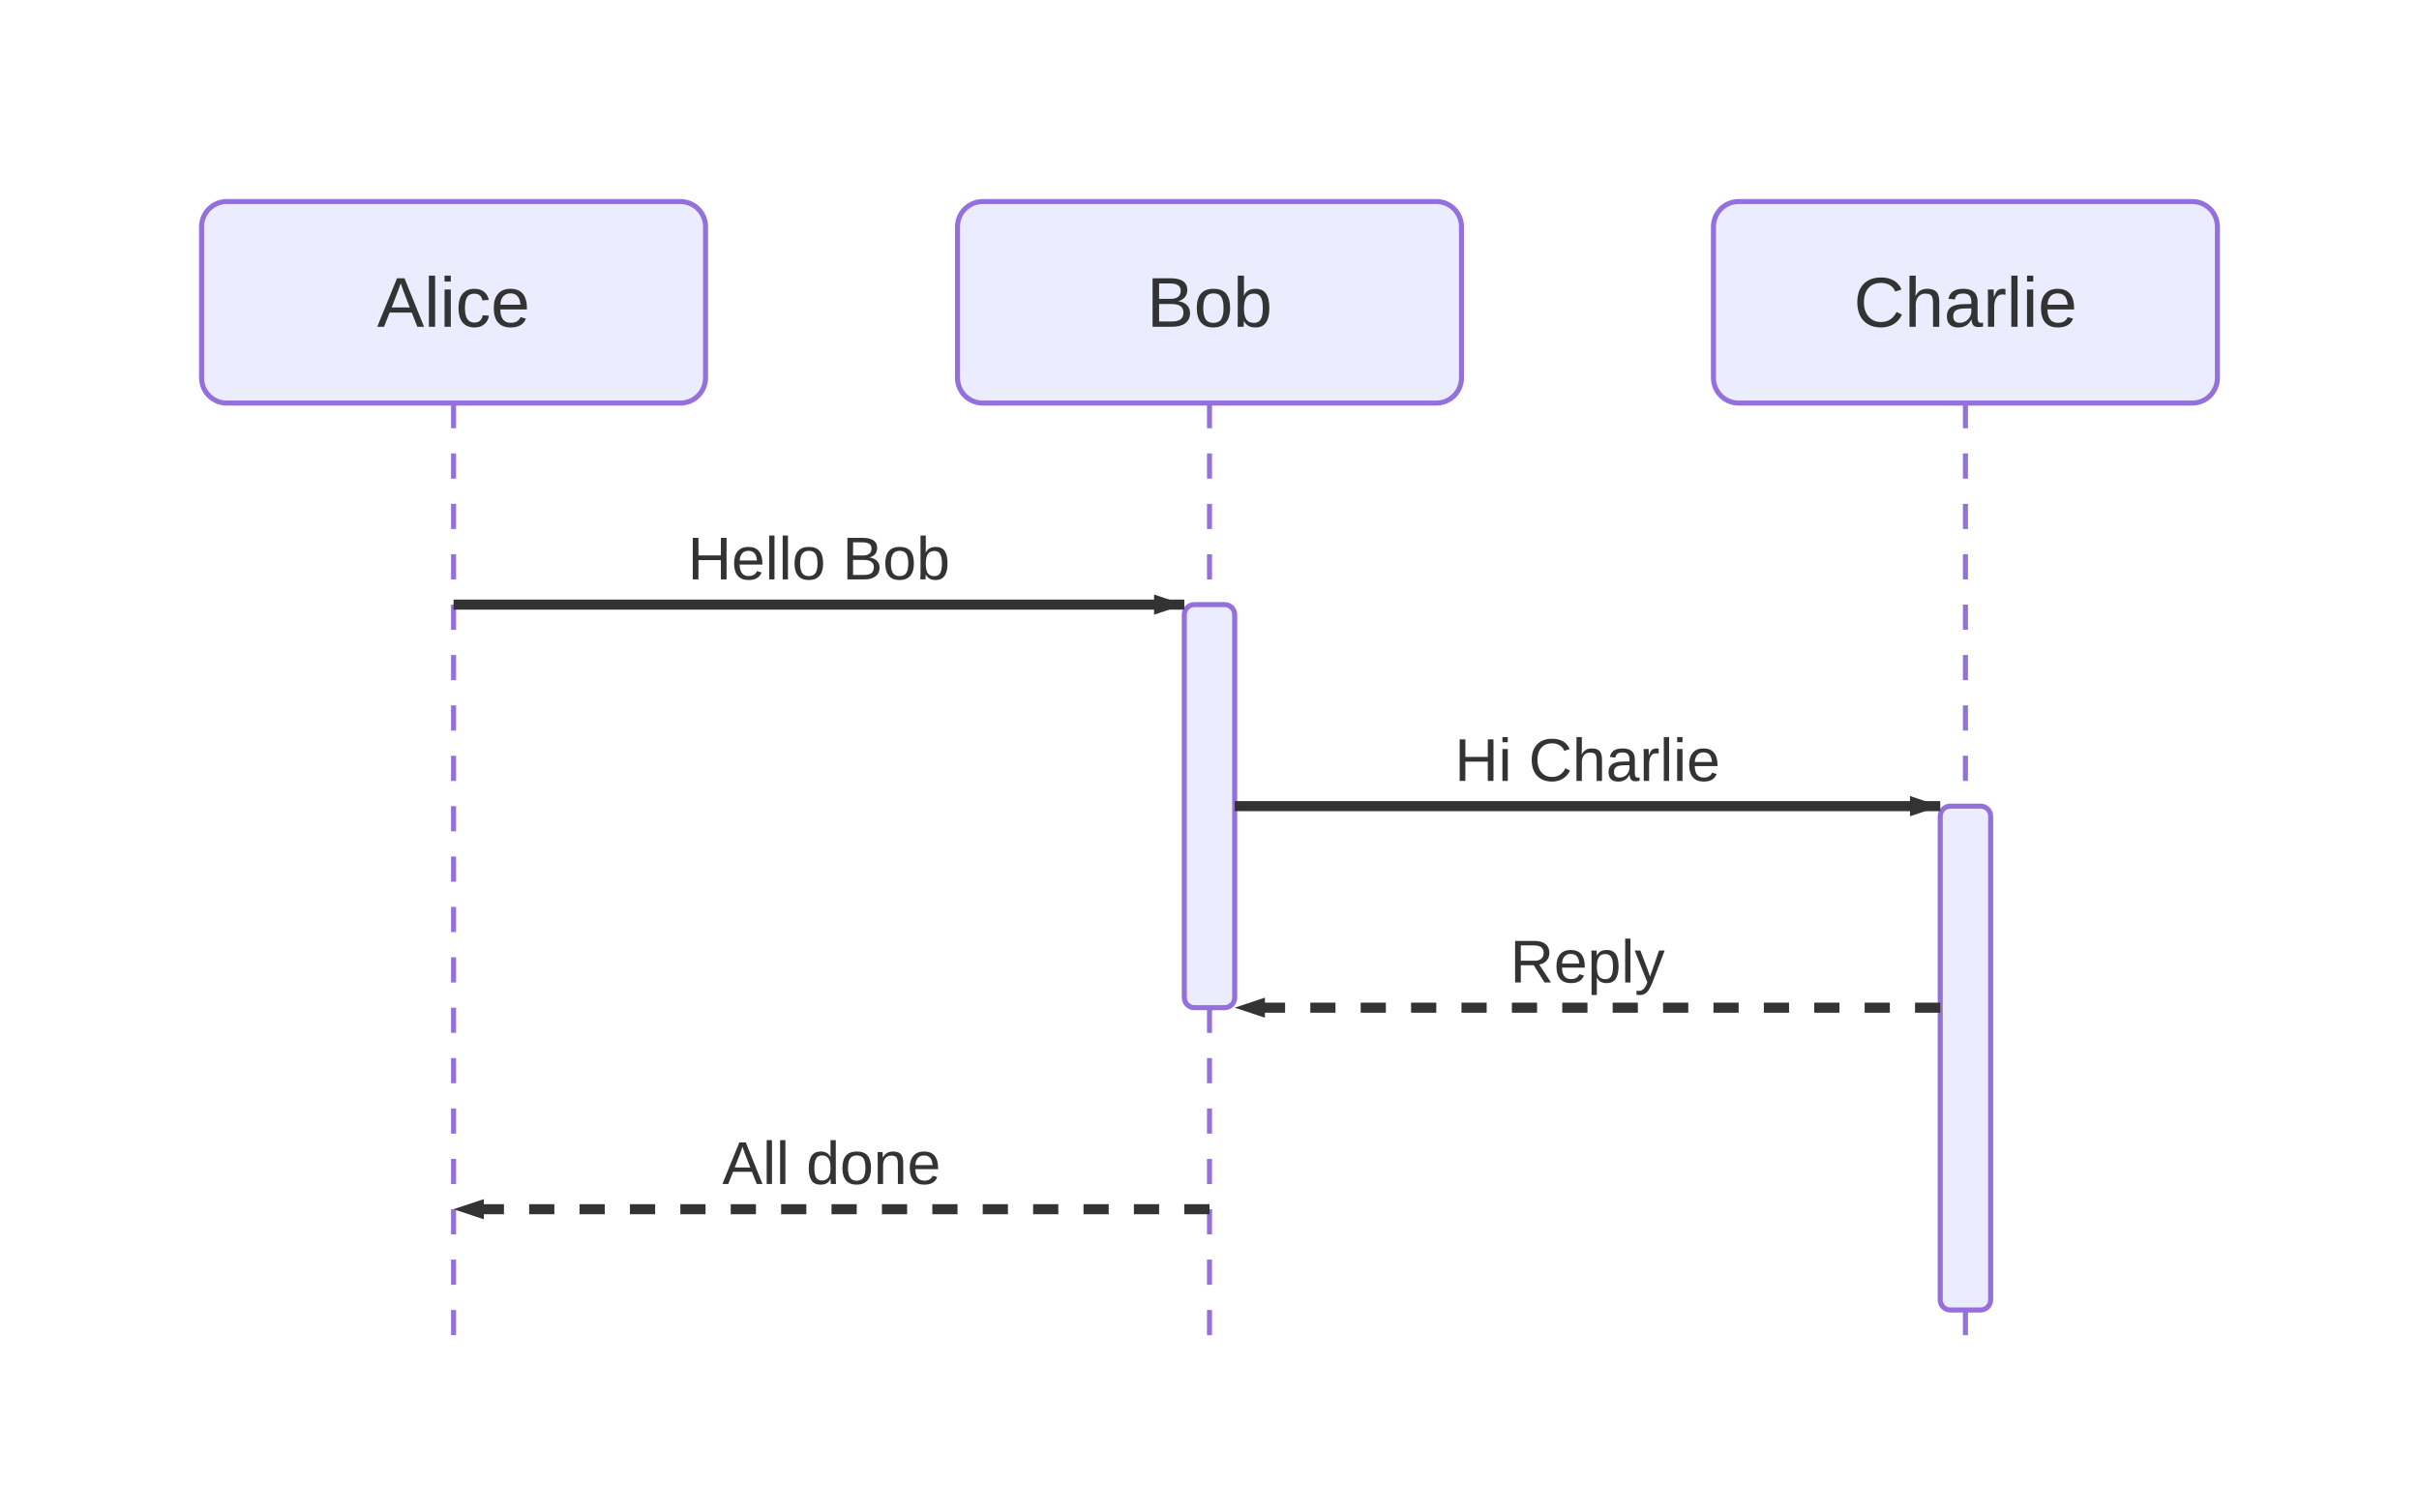
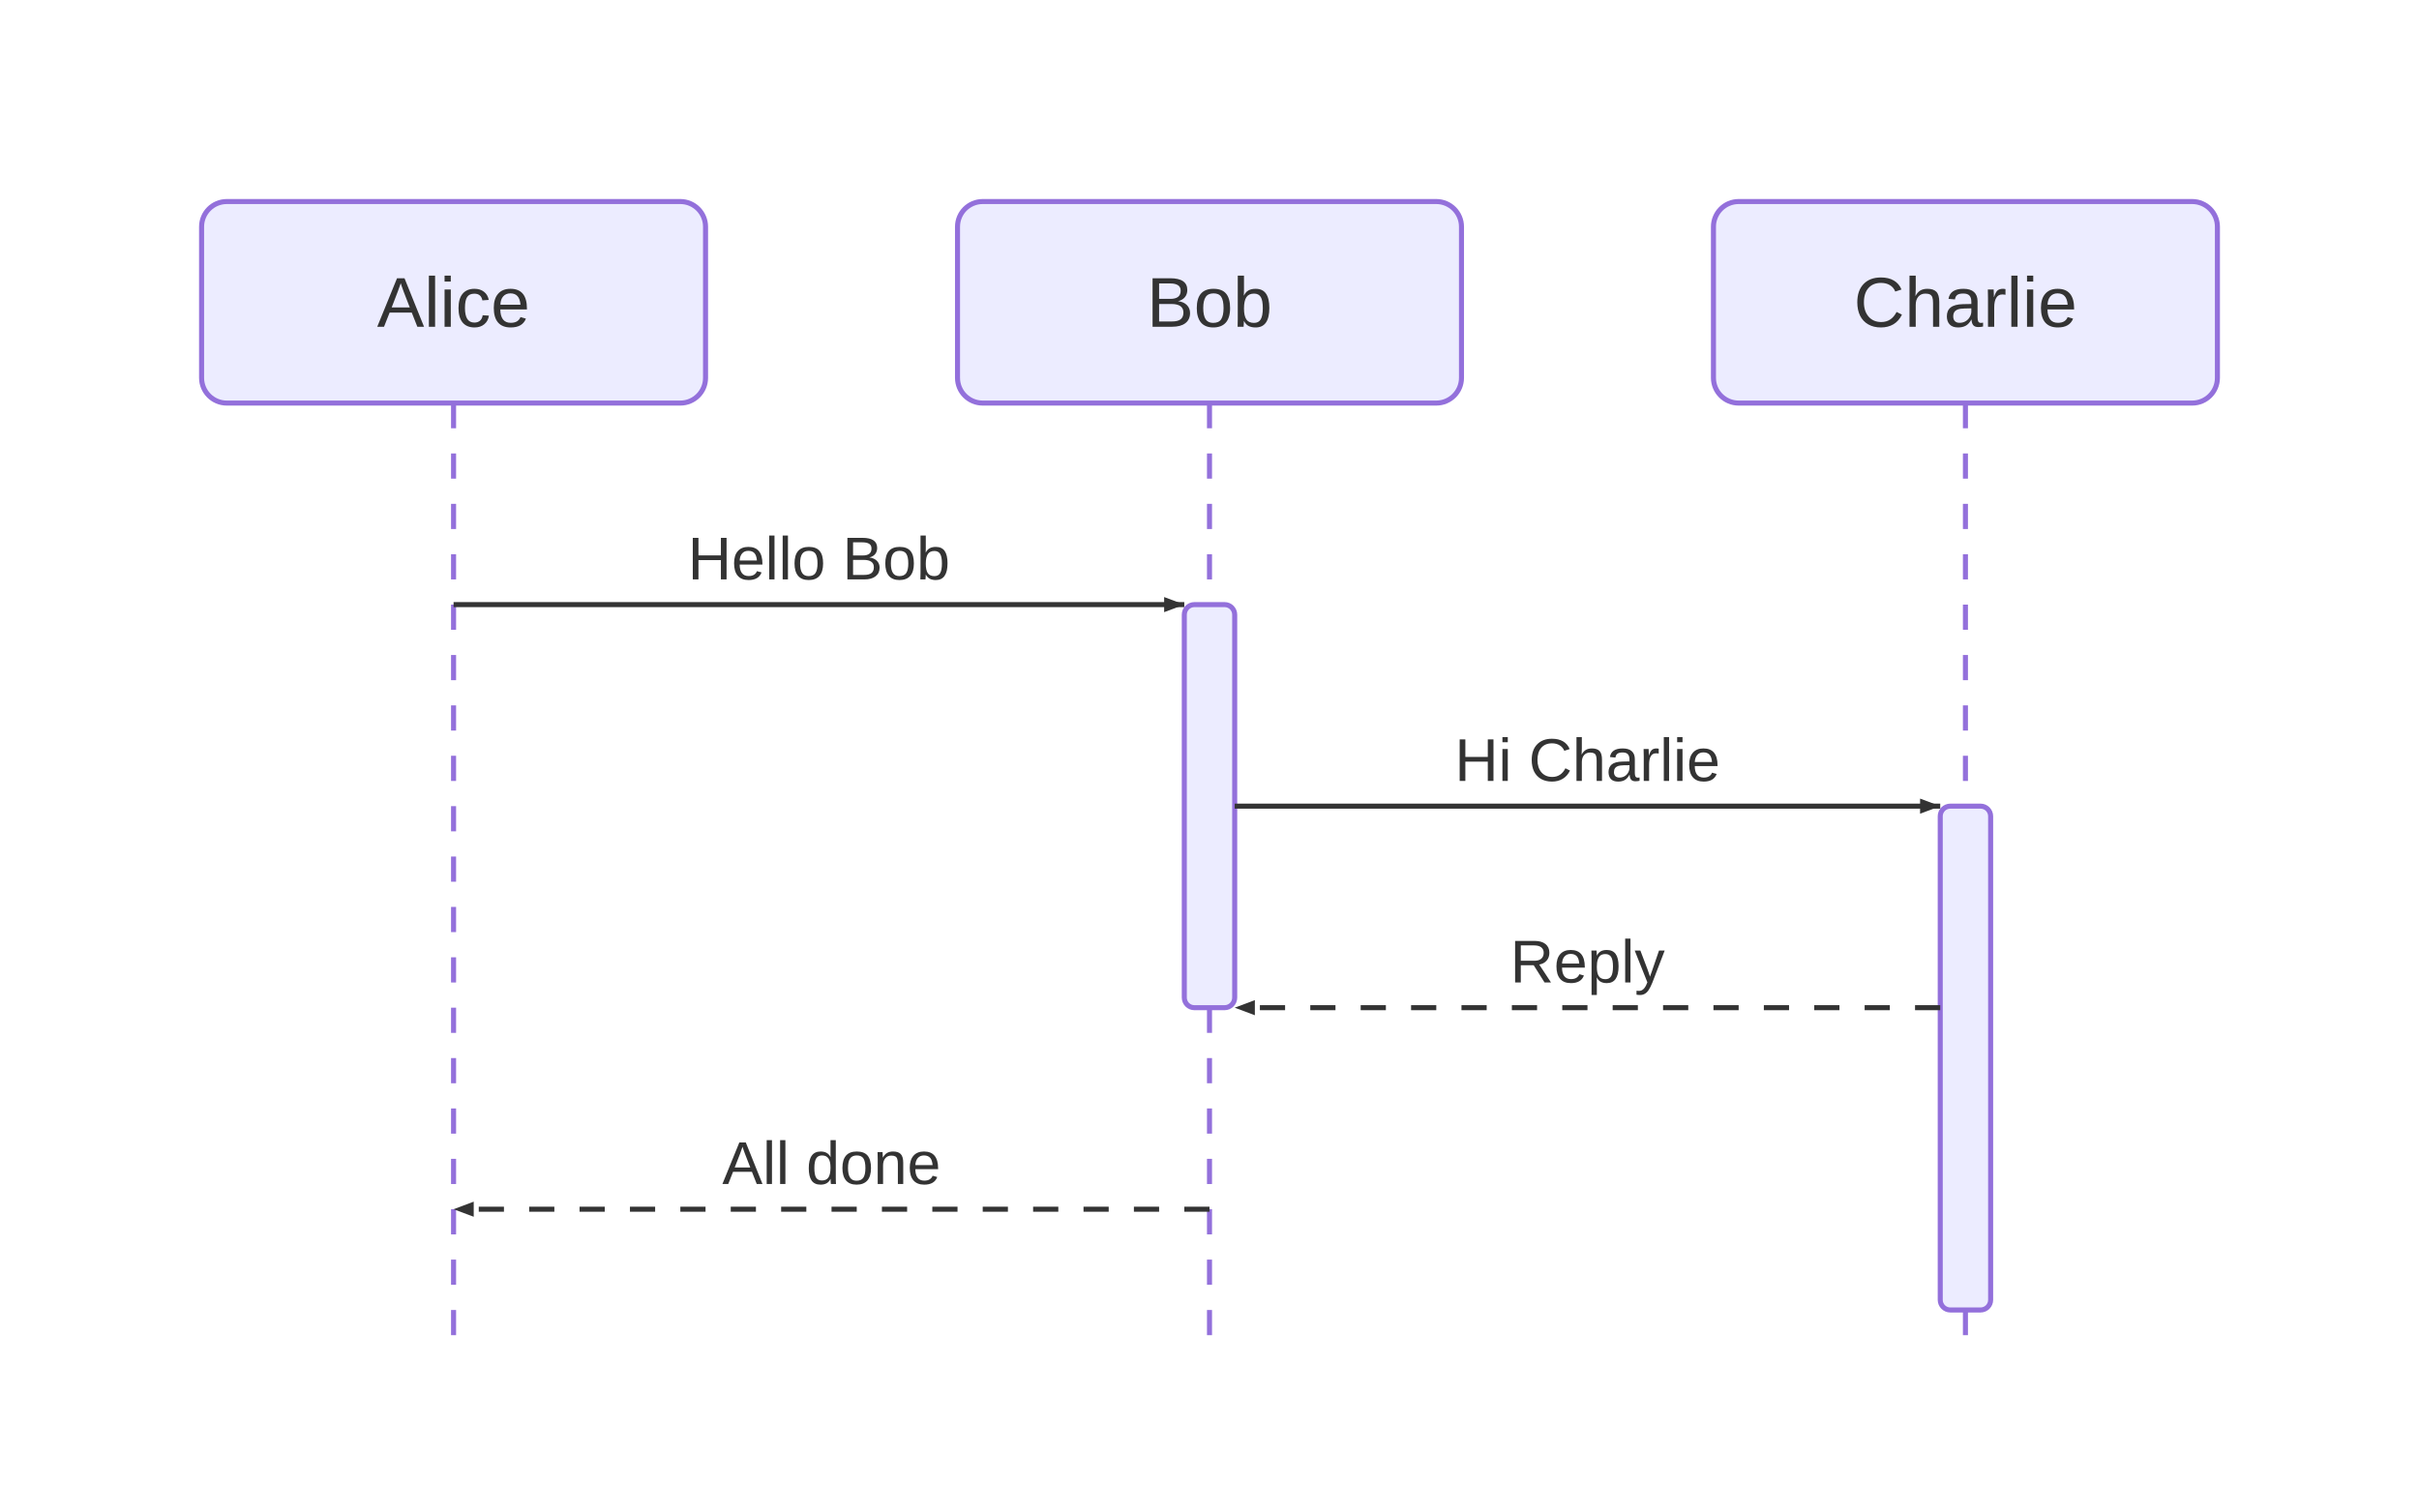
<svg xmlns="http://www.w3.org/2000/svg" viewBox="-20.0 -20 480 300" width="480" height="300" style="background-color: white">
  <defs>
-     <marker id="seq-arrow" markerWidth="6" markerHeight="4" refX="6" refY="2" orient="auto" markerUnits="userSpaceOnUse">
-       <polygon points="0 0, 6 2, 0 4" fill="#333333" />
+     <marker id="seq-arrow" markerWidth="4" markerHeight="3" refX="4" refY="1.5" orient="auto" markerUnits="userSpaceOnUse">
+       <polygon points="0 0, 4 1.5, 0 3" fill="#333333" />
    </marker>
-     <marker id="seq-arrow-open" markerWidth="6" markerHeight="4" refX="6" refY="2" orient="auto" markerUnits="userSpaceOnUse">
-       <polyline points="0 0, 6 2, 0 4" fill="none" stroke="#333333" stroke-width="1.5" />
+     <marker id="seq-arrow-open" markerWidth="4" markerHeight="3" refX="4" refY="1.5" orient="auto" markerUnits="userSpaceOnUse">
+       <polyline points="0 0, 4 1.5, 0 3" fill="none" stroke="#333333" stroke-width="1" />
    </marker>
-     <marker id="seq-cross" markerWidth="6" markerHeight="6" refX="3" refY="3" orient="auto" markerUnits="userSpaceOnUse">
-       <line x1="0" y1="0" x2="6" y2="6" stroke="#333333" stroke-width="1.5" />
-       <line x1="6" y1="0" x2="0" y2="6" stroke="#333333" stroke-width="1.5" />
+     <marker id="seq-cross" markerWidth="4" markerHeight="4" refX="2" refY="2" orient="auto" markerUnits="userSpaceOnUse">
+       <line x1="0" y1="0" x2="4" y2="4" stroke="#333333" stroke-width="1" />
+       <line x1="4" y1="0" x2="0" y2="4" stroke="#333333" stroke-width="1" />
    </marker>
-     <marker id="seq-async" markerWidth="6" markerHeight="4" refX="6" refY="2" orient="auto" markerUnits="userSpaceOnUse">
-       <polyline points="0 0, 6 2, 0 4" fill="none" stroke="#333333" stroke-width="1.5" />
+     <marker id="seq-async" markerWidth="4" markerHeight="3" refX="4" refY="1.5" orient="auto" markerUnits="userSpaceOnUse">
+       <polyline points="0 0, 4 1.5, 0 3" fill="none" stroke="#333333" stroke-width="1" />
    </marker>
  </defs>
  <style>.seq-participant rect { fill: #ECECFF; stroke: #9370DB; stroke-width: 1; }
.seq-participant text { fill: #333333; font-family: "trebuchet ms", verdana, arial, sans-serif, "Apple Color Emoji", "Segoe UI Emoji", "Noto Color Emoji", "Twemoji Mozilla"; font-size: 14px; }
.seq-lifeline { stroke: #9370DB; stroke-width: 1; stroke-dasharray: 5,5; }
- .seq-message line, .seq-message path { stroke: #333333; stroke-width: 2; }
+ .seq-message line, .seq-message path { stroke: #333333; stroke-width: 1; }
.seq-message text { fill: #333333; font-family: "trebuchet ms", verdana, arial, sans-serif, "Apple Color Emoji", "Segoe UI Emoji", "Noto Color Emoji", "Twemoji Mozilla"; font-size: 12px; }
.seq-activation { fill: #ECECFF; stroke: #9370DB; stroke-width: 1; }
.seq-note rect { fill: #ffffcc; stroke: #aaaa33; stroke-width: 1; }
.seq-note text { fill: #333333; font-family: "trebuchet ms", verdana, arial, sans-serif, "Apple Color Emoji", "Segoe UI Emoji", "Noto Color Emoji", "Twemoji Mozilla"; font-size: 12px; }
.seq-fragment rect { fill: none; stroke: #9370DB; stroke-width: 1; stroke-dasharray: 3,3; }
.seq-fragment text { fill: #333333; font-family: "trebuchet ms", verdana, arial, sans-serif, "Apple Color Emoji", "Segoe UI Emoji", "Noto Color Emoji", "Twemoji Mozilla"; font-size: 11px; font-weight: bold; }
.seq-actor line, .seq-actor circle { stroke: #9370DB; stroke-width: 1; fill: none; }
.seq-actor text { fill: #333333; font-family: "trebuchet ms", verdana, arial, sans-serif, "Apple Color Emoji", "Segoe UI Emoji", "Noto Color Emoji", "Twemoji Mozilla"; font-size: 14px; }
</style>
  <line class="seq-lifeline" x1="70" y1="60" x2="70" y2="250" />
  <line class="seq-lifeline" x1="220" y1="60" x2="220" y2="250" />
  <line class="seq-lifeline" x1="370" y1="60" x2="370" y2="250" />
  <g class="seq-activation">
    <rect x="215" y="100" width="10" height="80" rx="2" />
  </g>
  <g class="seq-activation">
    <rect x="365" y="140" width="10" height="100" rx="2" />
  </g>
  <g class="seq-message">
    <line x1="70" y1="100" x2="215" y2="100" marker-end="url(#seq-arrow)" />
    <text x="142.5" text-anchor="middle" y="95">Hello Bob</text>
  </g>
  <g class="seq-message">
    <line x1="225" y1="140" x2="365" y2="140" marker-end="url(#seq-arrow)" />
    <text x="295" text-anchor="middle" y="135">Hi Charlie</text>
  </g>
  <g class="seq-message">
    <line x1="365" y1="180" x2="225" y2="180" marker-end="url(#seq-arrow)" stroke-dasharray="5,5" />
    <text x="295" text-anchor="middle" y="175">Reply</text>
  </g>
  <g class="seq-message">
    <line x1="220" y1="220" x2="70" y2="220" marker-end="url(#seq-arrow)" stroke-dasharray="5,5" />
    <text x="145" text-anchor="middle" y="215">All done</text>
  </g>
  <g class="seq-participant" data-participant-id="Alice">
    <rect x="20" y="20" width="100" height="40" rx="5" />
    <text x="70" y="40" text-anchor="middle" dominant-baseline="central">Alice</text>
  </g>
  <g class="seq-participant" data-participant-id="Bob">
    <rect x="170" y="20" width="100" height="40" rx="5" />
    <text x="220" y="40" text-anchor="middle" dominant-baseline="central">Bob</text>
  </g>
  <g class="seq-participant" data-participant-id="Charlie">
    <rect x="320" y="20" width="100" height="40" rx="5" />
    <text x="370" y="40" text-anchor="middle" dominant-baseline="central">Charlie</text>
  </g>
</svg>
